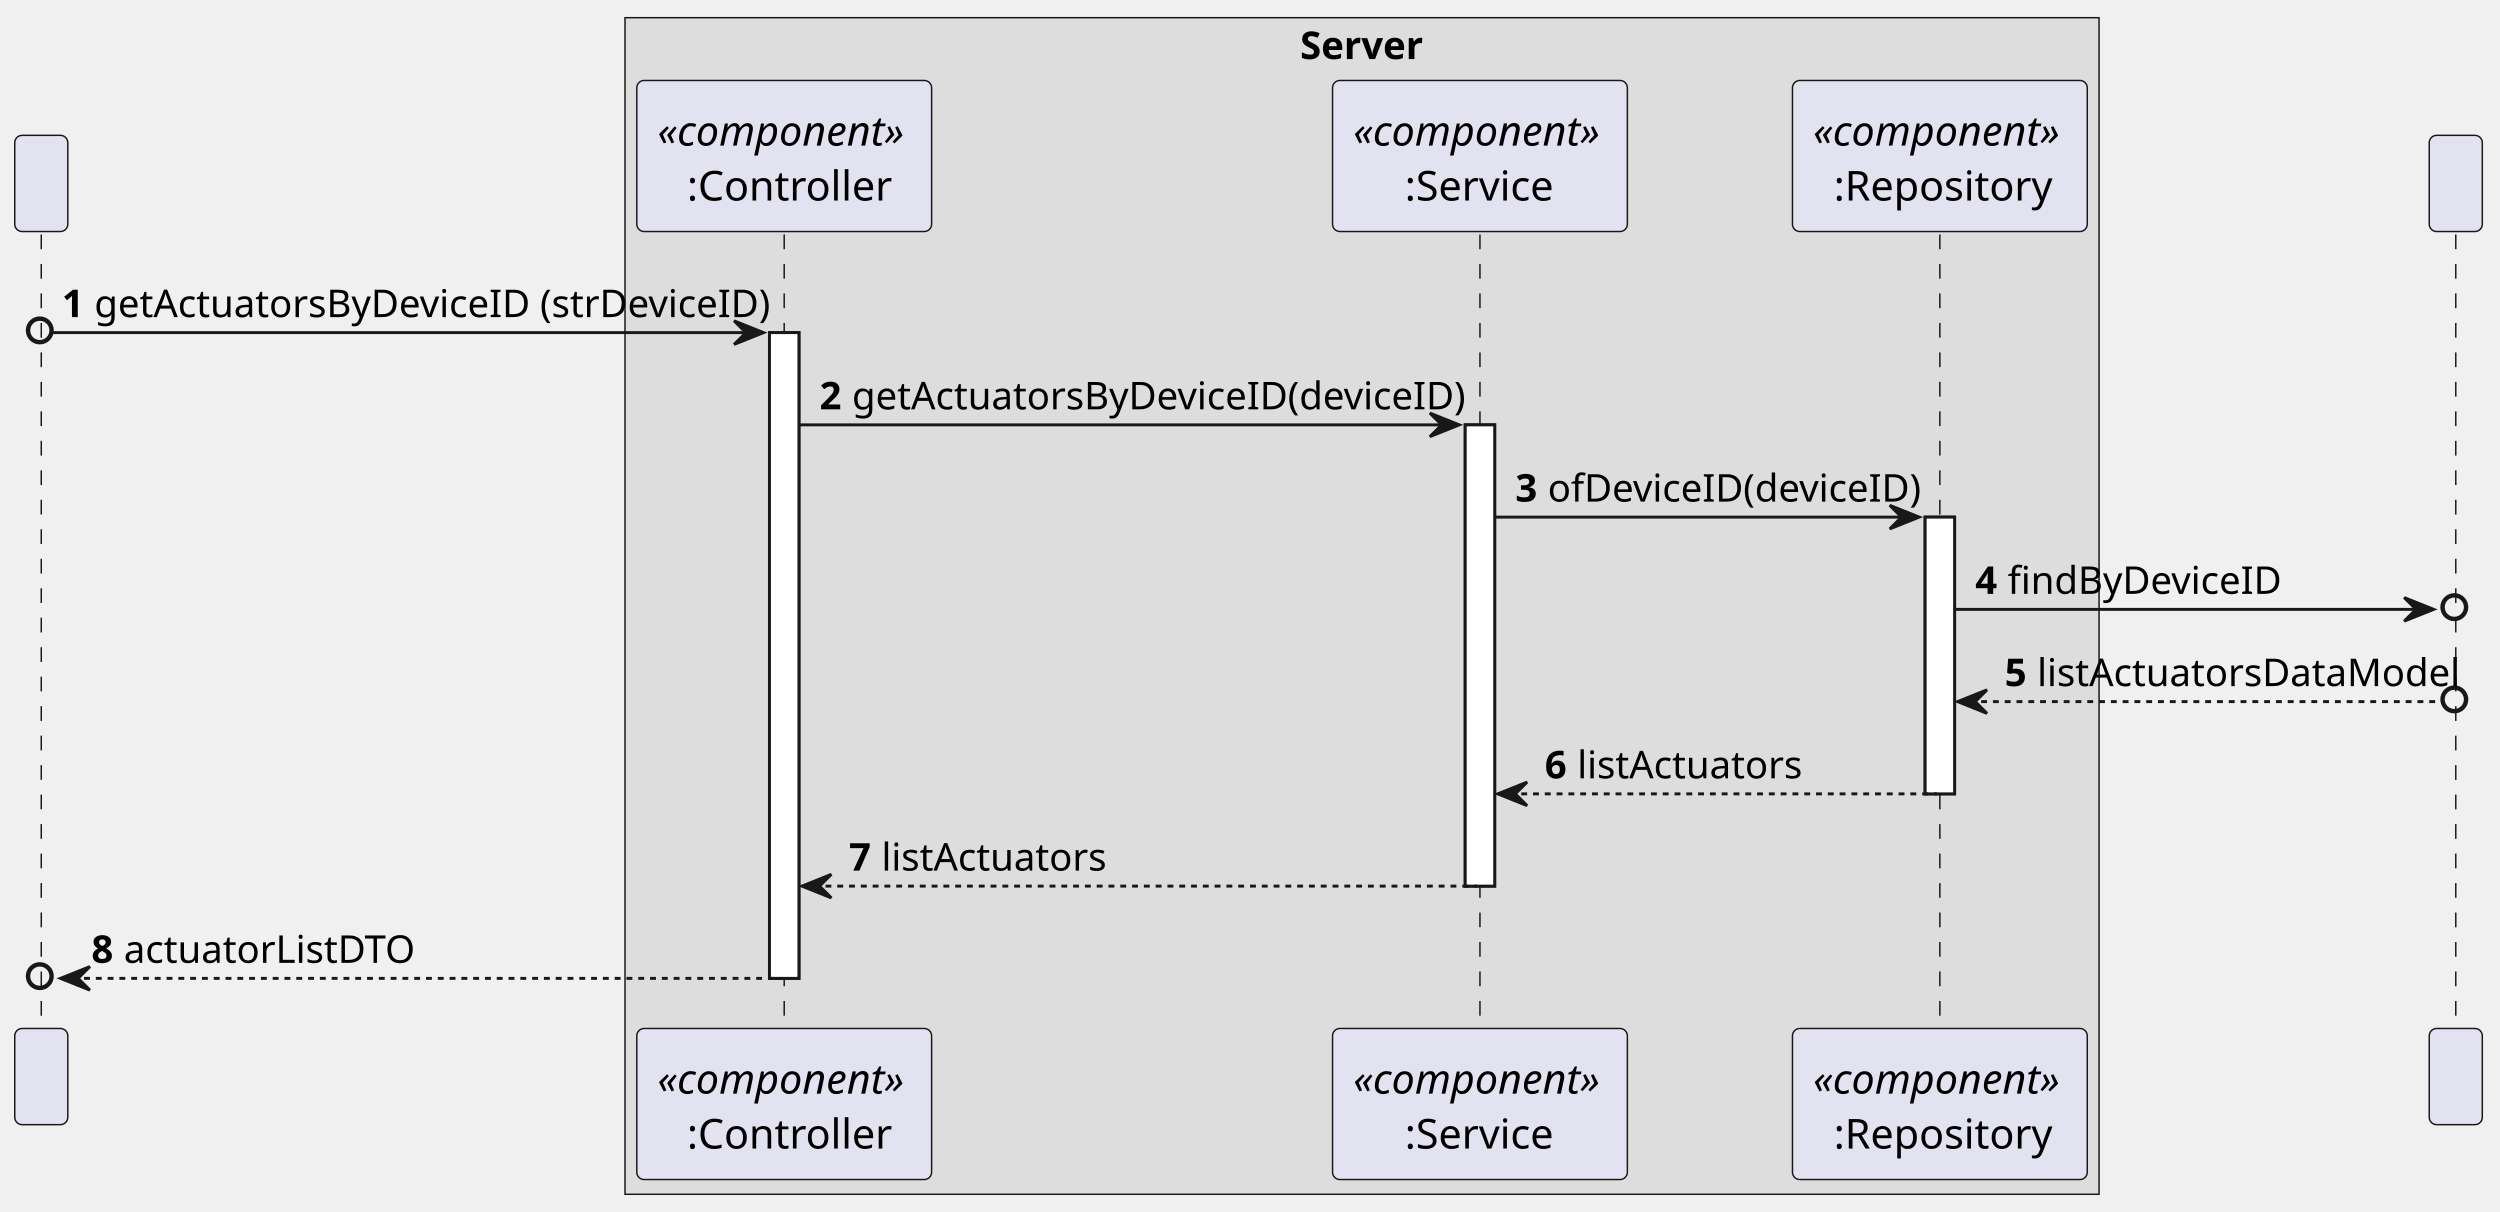
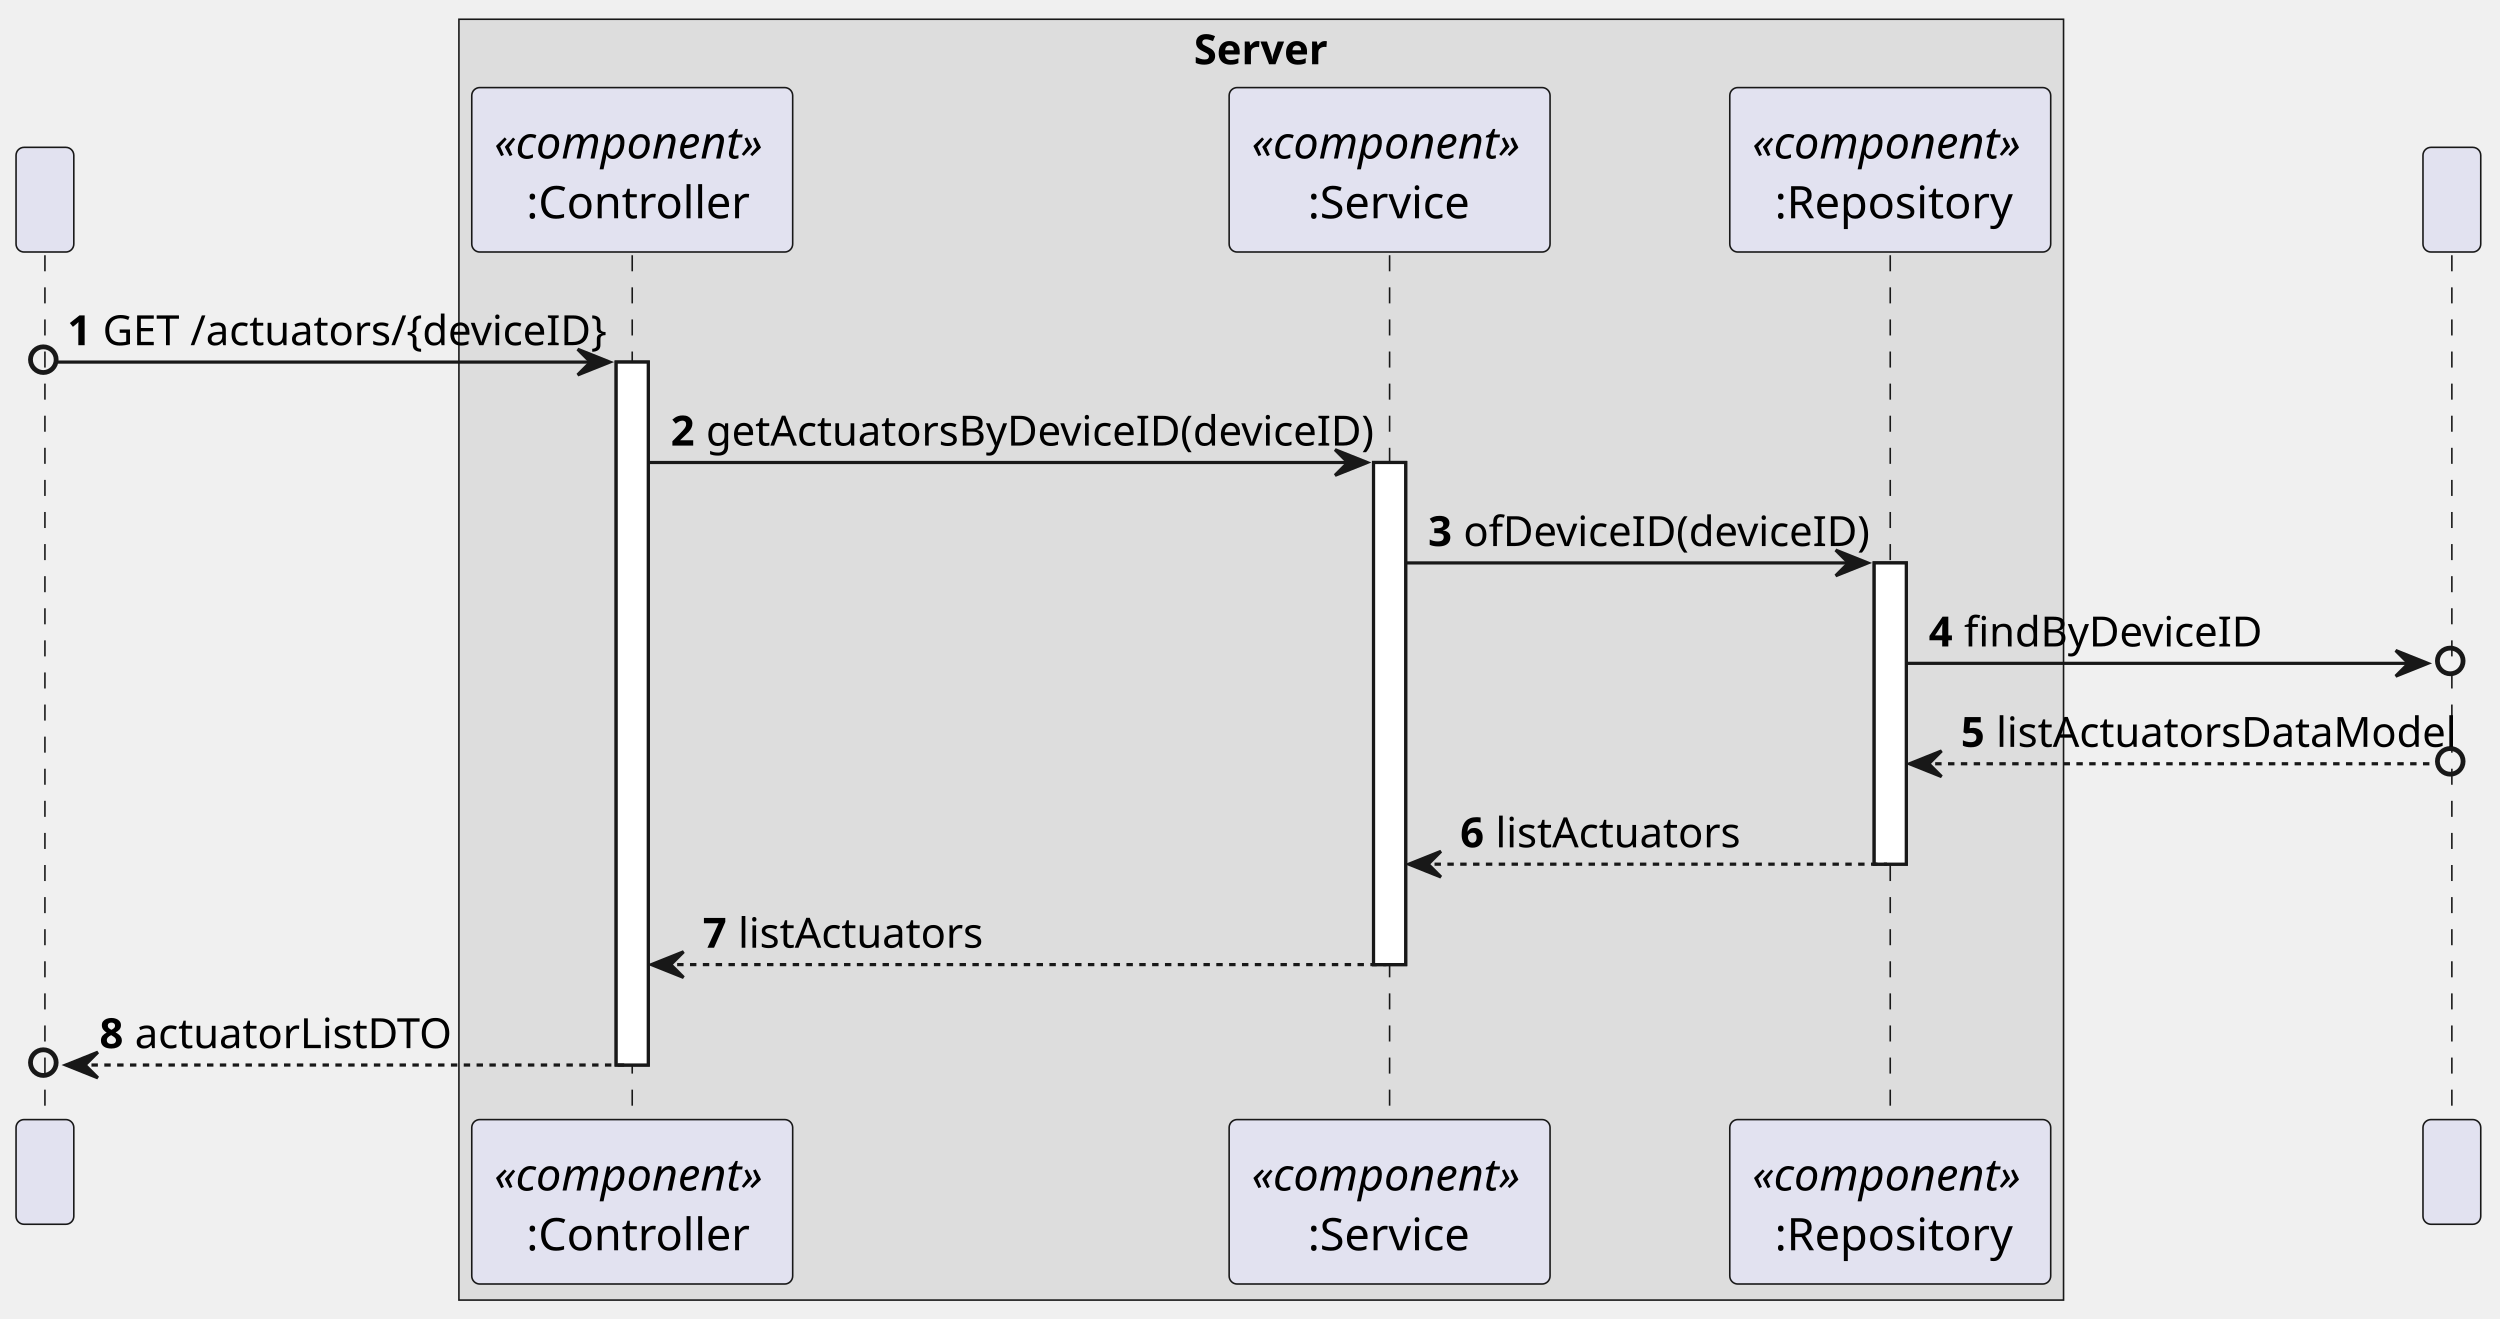
- <svg xmlns="http://www.w3.org/2000/svg" contentStyleType="text/css" height="411px" preserveAspectRatio="none" style="width:848px;height:411px;background:#FFFFFF;" version="1.1" viewBox="0 0 848 411" width="848px" zoomAndPan="magnify">
+ <svg xmlns="http://www.w3.org/2000/svg" contentStyleType="text/css" height="411px" preserveAspectRatio="none" style="width:779px;height:411px;background:#FFFFFF;" version="1.1" viewBox="0 0 779 411" width="779px" zoomAndPan="magnify">
  <defs />
  <g>
-     <rect fill="#DDDDDD" height="399.103" style="stroke:#181818;stroke-width:0.5;" width="500" x="212" y="6" />
-     <text fill="#000000" font-family="sans-serif" font-size="13" font-weight="bold" lengthAdjust="spacing" textLength="42" x="441" y="20.028">Server</text>
-     <rect fill="#FFFFFF" height="219.037" style="stroke:#181818;stroke-width:1.0;" width="10" x="261" y="112.824" />
-     <rect fill="#FFFFFF" height="156.455" style="stroke:#181818;stroke-width:1.0;" width="10" x="497" y="144.115" />
-     <rect fill="#FFFFFF" height="93.873" style="stroke:#181818;stroke-width:1.0;" width="10" x="653" y="175.406" />
+     <rect fill="#DDDDDD" height="399.103" style="stroke:#181818;stroke-width:0.5;" width="500" x="143" y="6" />
+     <text fill="#000000" font-family="sans-serif" font-size="13" font-weight="bold" lengthAdjust="spacing" textLength="42" x="372" y="20.028">Server</text>
+     <rect fill="#FFFFFF" height="219.037" style="stroke:#181818;stroke-width:1.0;" width="10" x="192" y="112.824" />
+     <rect fill="#FFFFFF" height="156.455" style="stroke:#181818;stroke-width:1.0;" width="10" x="428" y="144.115" />
+     <rect fill="#FFFFFF" height="93.873" style="stroke:#181818;stroke-width:1.0;" width="10" x="584" y="175.406" />
    <line style="stroke:#181818;stroke-width:0.5;stroke-dasharray:5.0,5.0;" x1="14" x2="14" y1="79.533" y2="349.861" />
-     <line style="stroke:#181818;stroke-width:0.5;stroke-dasharray:5.0,5.0;" x1="266" x2="266" y1="79.533" y2="349.861" />
-     <line style="stroke:#181818;stroke-width:0.5;stroke-dasharray:5.0,5.0;" x1="502" x2="502" y1="79.533" y2="349.861" />
-     <line style="stroke:#181818;stroke-width:0.5;stroke-dasharray:5.0,5.0;" x1="658" x2="658" y1="79.533" y2="349.861" />
-     <line style="stroke:#181818;stroke-width:0.5;stroke-dasharray:5.0,5.0;" x1="833" x2="833" y1="79.533" y2="349.861" />
+     <line style="stroke:#181818;stroke-width:0.5;stroke-dasharray:5.0,5.0;" x1="197" x2="197" y1="79.533" y2="349.861" />
+     <line style="stroke:#181818;stroke-width:0.5;stroke-dasharray:5.0,5.0;" x1="433" x2="433" y1="79.533" y2="349.861" />
+     <line style="stroke:#181818;stroke-width:0.5;stroke-dasharray:5.0,5.0;" x1="589" x2="589" y1="79.533" y2="349.861" />
+     <line style="stroke:#181818;stroke-width:0.5;stroke-dasharray:5.0,5.0;" x1="764" x2="764" y1="79.533" y2="349.861" />
    <rect fill="#E2E2F0" height="32.621" rx="2.5" ry="2.5" style="stroke:#181818;stroke-width:0.5;" width="18" x="5" y="45.912" />
    <text fill="#000000" font-family="sans-serif" font-size="14" lengthAdjust="spacing" textLength="4" x="12" y="68.019"> </text>
    <rect fill="#E2E2F0" height="32.621" rx="2.5" ry="2.5" style="stroke:#181818;stroke-width:0.5;" width="18" x="5" y="348.861" />
    <text fill="#000000" font-family="sans-serif" font-size="14" lengthAdjust="spacing" textLength="4" x="12" y="370.969"> </text>
-     <rect fill="#E2E2F0" height="51.242" rx="2.5" ry="2.5" style="stroke:#181818;stroke-width:0.5;" width="100" x="216" y="27.291" />
-     <text fill="#000000" font-family="sans-serif" font-size="14" font-style="italic" lengthAdjust="spacing" textLength="86" x="223" y="49.398">«component»</text>
-     <text fill="#000000" font-family="sans-serif" font-size="14" lengthAdjust="spacing" textLength="66" x="233" y="68.019">:Controller</text>
-     <rect fill="#E2E2F0" height="51.242" rx="2.5" ry="2.5" style="stroke:#181818;stroke-width:0.5;" width="100" x="216" y="348.861" />
-     <text fill="#000000" font-family="sans-serif" font-size="14" font-style="italic" lengthAdjust="spacing" textLength="86" x="223" y="370.969">«component»</text>
-     <text fill="#000000" font-family="sans-serif" font-size="14" lengthAdjust="spacing" textLength="66" x="233" y="389.59">:Controller</text>
-     <rect fill="#E2E2F0" height="51.242" rx="2.5" ry="2.5" style="stroke:#181818;stroke-width:0.5;" width="100" x="452" y="27.291" />
-     <text fill="#000000" font-family="sans-serif" font-size="14" font-style="italic" lengthAdjust="spacing" textLength="86" x="459" y="49.398">«component»</text>
-     <text fill="#000000" font-family="sans-serif" font-size="14" lengthAdjust="spacing" textLength="51" x="476.5" y="68.019">:Service</text>
-     <rect fill="#E2E2F0" height="51.242" rx="2.5" ry="2.5" style="stroke:#181818;stroke-width:0.5;" width="100" x="452" y="348.861" />
-     <text fill="#000000" font-family="sans-serif" font-size="14" font-style="italic" lengthAdjust="spacing" textLength="86" x="459" y="370.969">«component»</text>
-     <text fill="#000000" font-family="sans-serif" font-size="14" lengthAdjust="spacing" textLength="51" x="476.5" y="389.59">:Service</text>
-     <rect fill="#E2E2F0" height="51.242" rx="2.5" ry="2.5" style="stroke:#181818;stroke-width:0.5;" width="100" x="608" y="27.291" />
-     <text fill="#000000" font-family="sans-serif" font-size="14" font-style="italic" lengthAdjust="spacing" textLength="86" x="615" y="49.398">«component»</text>
-     <text fill="#000000" font-family="sans-serif" font-size="14" lengthAdjust="spacing" textLength="72" x="622" y="68.019">:Repository</text>
-     <rect fill="#E2E2F0" height="51.242" rx="2.5" ry="2.5" style="stroke:#181818;stroke-width:0.5;" width="100" x="608" y="348.861" />
-     <text fill="#000000" font-family="sans-serif" font-size="14" font-style="italic" lengthAdjust="spacing" textLength="86" x="615" y="370.969">«component»</text>
-     <text fill="#000000" font-family="sans-serif" font-size="14" lengthAdjust="spacing" textLength="72" x="622" y="389.59">:Repository</text>
-     <rect fill="#E2E2F0" height="32.621" rx="2.5" ry="2.5" style="stroke:#181818;stroke-width:0.5;" width="18" x="824" y="45.912" />
-     <text fill="#000000" font-family="sans-serif" font-size="14" lengthAdjust="spacing" textLength="4" x="831" y="68.019"> </text>
-     <rect fill="#E2E2F0" height="32.621" rx="2.5" ry="2.5" style="stroke:#181818;stroke-width:0.5;" width="18" x="824" y="348.861" />
-     <text fill="#000000" font-family="sans-serif" font-size="14" lengthAdjust="spacing" textLength="4" x="831" y="370.969"> </text>
-     <rect fill="#FFFFFF" height="219.037" style="stroke:#181818;stroke-width:1.0;" width="10" x="261" y="112.824" />
-     <rect fill="#FFFFFF" height="156.455" style="stroke:#181818;stroke-width:1.0;" width="10" x="497" y="144.115" />
-     <rect fill="#FFFFFF" height="93.873" style="stroke:#181818;stroke-width:1.0;" width="10" x="653" y="175.406" />
+     <rect fill="#E2E2F0" height="51.242" rx="2.5" ry="2.5" style="stroke:#181818;stroke-width:0.5;" width="100" x="147" y="27.291" />
+     <text fill="#000000" font-family="sans-serif" font-size="14" font-style="italic" lengthAdjust="spacing" textLength="86" x="154" y="49.398">«component»</text>
+     <text fill="#000000" font-family="sans-serif" font-size="14" lengthAdjust="spacing" textLength="66" x="164" y="68.019">:Controller</text>
+     <rect fill="#E2E2F0" height="51.242" rx="2.5" ry="2.5" style="stroke:#181818;stroke-width:0.5;" width="100" x="147" y="348.861" />
+     <text fill="#000000" font-family="sans-serif" font-size="14" font-style="italic" lengthAdjust="spacing" textLength="86" x="154" y="370.969">«component»</text>
+     <text fill="#000000" font-family="sans-serif" font-size="14" lengthAdjust="spacing" textLength="66" x="164" y="389.59">:Controller</text>
+     <rect fill="#E2E2F0" height="51.242" rx="2.5" ry="2.5" style="stroke:#181818;stroke-width:0.5;" width="100" x="383" y="27.291" />
+     <text fill="#000000" font-family="sans-serif" font-size="14" font-style="italic" lengthAdjust="spacing" textLength="86" x="390" y="49.398">«component»</text>
+     <text fill="#000000" font-family="sans-serif" font-size="14" lengthAdjust="spacing" textLength="51" x="407.5" y="68.019">:Service</text>
+     <rect fill="#E2E2F0" height="51.242" rx="2.5" ry="2.5" style="stroke:#181818;stroke-width:0.5;" width="100" x="383" y="348.861" />
+     <text fill="#000000" font-family="sans-serif" font-size="14" font-style="italic" lengthAdjust="spacing" textLength="86" x="390" y="370.969">«component»</text>
+     <text fill="#000000" font-family="sans-serif" font-size="14" lengthAdjust="spacing" textLength="51" x="407.5" y="389.59">:Service</text>
+     <rect fill="#E2E2F0" height="51.242" rx="2.5" ry="2.5" style="stroke:#181818;stroke-width:0.5;" width="100" x="539" y="27.291" />
+     <text fill="#000000" font-family="sans-serif" font-size="14" font-style="italic" lengthAdjust="spacing" textLength="86" x="546" y="49.398">«component»</text>
+     <text fill="#000000" font-family="sans-serif" font-size="14" lengthAdjust="spacing" textLength="72" x="553" y="68.019">:Repository</text>
+     <rect fill="#E2E2F0" height="51.242" rx="2.5" ry="2.5" style="stroke:#181818;stroke-width:0.5;" width="100" x="539" y="348.861" />
+     <text fill="#000000" font-family="sans-serif" font-size="14" font-style="italic" lengthAdjust="spacing" textLength="86" x="546" y="370.969">«component»</text>
+     <text fill="#000000" font-family="sans-serif" font-size="14" lengthAdjust="spacing" textLength="72" x="553" y="389.59">:Repository</text>
+     <rect fill="#E2E2F0" height="32.621" rx="2.5" ry="2.5" style="stroke:#181818;stroke-width:0.5;" width="18" x="755" y="45.912" />
+     <text fill="#000000" font-family="sans-serif" font-size="14" lengthAdjust="spacing" textLength="4" x="762" y="68.019"> </text>
+     <rect fill="#E2E2F0" height="32.621" rx="2.5" ry="2.5" style="stroke:#181818;stroke-width:0.5;" width="18" x="755" y="348.861" />
+     <text fill="#000000" font-family="sans-serif" font-size="14" lengthAdjust="spacing" textLength="4" x="762" y="370.969"> </text>
+     <rect fill="#FFFFFF" height="219.037" style="stroke:#181818;stroke-width:1.0;" width="10" x="192" y="112.824" />
+     <rect fill="#FFFFFF" height="156.455" style="stroke:#181818;stroke-width:1.0;" width="10" x="428" y="144.115" />
+     <rect fill="#FFFFFF" height="93.873" style="stroke:#181818;stroke-width:1.0;" width="10" x="584" y="175.406" />
    <ellipse cx="13.5" cy="112.074" fill="none" rx="4" ry="4" style="stroke:#181818;stroke-width:1.5;" />
-     <polygon fill="#181818" points="249,108.824,259,112.824,249,116.824,253,112.824" style="stroke:#181818;stroke-width:1.0;" />
-     <line style="stroke:#181818;stroke-width:1.0;" x1="18" x2="255" y1="112.824" y2="112.824" />
+     <polygon fill="#181818" points="180,108.824,190,112.824,180,116.824,184,112.824" style="stroke:#181818;stroke-width:1.0;" />
+     <line style="stroke:#181818;stroke-width:1.0;" x1="18" x2="186" y1="112.824" y2="112.824" />
    <text fill="#000000" font-family="sans-serif" font-size="13" font-weight="bold" lengthAdjust="spacing" textLength="7" x="21" y="107.561">1</text>
-     <text fill="#000000" font-family="sans-serif" font-size="13" lengthAdjust="spacing" textLength="217" x="32" y="107.561">getActuatorsByDeviceID (strDeviceID)</text>
-     <polygon fill="#181818" points="485,140.115,495,144.115,485,148.115,489,144.115" style="stroke:#181818;stroke-width:1.0;" />
-     <line style="stroke:#181818;stroke-width:1.0;" x1="271" x2="491" y1="144.115" y2="144.115" />
-     <text fill="#000000" font-family="sans-serif" font-size="13" font-weight="bold" lengthAdjust="spacing" textLength="7" x="278" y="138.852">2</text>
-     <text fill="#000000" font-family="sans-serif" font-size="13" lengthAdjust="spacing" textLength="196" x="289" y="138.852">getActuatorsByDeviceID(deviceID)</text>
-     <polygon fill="#181818" points="641,171.406,651,175.406,641,179.406,645,175.406" style="stroke:#181818;stroke-width:1.0;" />
-     <line style="stroke:#181818;stroke-width:1.0;" x1="507" x2="647" y1="175.406" y2="175.406" />
-     <text fill="#000000" font-family="sans-serif" font-size="13" font-weight="bold" lengthAdjust="spacing" textLength="7" x="514" y="170.144">3</text>
-     <text fill="#000000" font-family="sans-serif" font-size="13" lengthAdjust="spacing" textLength="116" x="525" y="170.144">ofDeviceID(deviceID)</text>
-     <ellipse cx="832.5" cy="205.947" fill="none" rx="4" ry="4" style="stroke:#181818;stroke-width:1.5;" />
-     <polygon fill="#181818" points="815.5,202.697,825.5,206.697,815.5,210.697,819.5,206.697" style="stroke:#181818;stroke-width:1.0;" />
-     <line style="stroke:#181818;stroke-width:1.0;" x1="663" x2="821.5" y1="206.697" y2="206.697" />
-     <text fill="#000000" font-family="sans-serif" font-size="13" font-weight="bold" lengthAdjust="spacing" textLength="7" x="670" y="201.435">4</text>
-     <text fill="#000000" font-family="sans-serif" font-size="13" lengthAdjust="spacing" textLength="86" x="681" y="201.435">findByDeviceID</text>
-     <polygon fill="#181818" points="674,233.988,664,237.988,674,241.988,670,237.988" style="stroke:#181818;stroke-width:1.0;" />
-     <ellipse cx="832.5" cy="237.238" fill="none" rx="4" ry="4" style="stroke:#181818;stroke-width:1.5;" />
-     <line style="stroke:#181818;stroke-width:1.0;stroke-dasharray:2.0,2.0;" x1="668" x2="828" y1="237.988" y2="237.988" />
-     <text fill="#000000" font-family="sans-serif" font-size="13" font-weight="bold" lengthAdjust="spacing" textLength="7" x="680" y="232.726">5</text>
-     <text fill="#000000" font-family="sans-serif" font-size="13" lengthAdjust="spacing" textLength="135" x="691" y="232.726">listActuatorsDataModel</text>
-     <polygon fill="#181818" points="518,265.279,508,269.279,518,273.279,514,269.279" style="stroke:#181818;stroke-width:1.0;" />
-     <line style="stroke:#181818;stroke-width:1.0;stroke-dasharray:2.0,2.0;" x1="512" x2="657" y1="269.279" y2="269.279" />
-     <text fill="#000000" font-family="sans-serif" font-size="13" font-weight="bold" lengthAdjust="spacing" textLength="7" x="524" y="264.017">6</text>
-     <text fill="#000000" font-family="sans-serif" font-size="13" lengthAdjust="spacing" textLength="73" x="535" y="264.017">listActuators</text>
-     <polygon fill="#181818" points="282,296.57,272,300.57,282,304.57,278,300.57" style="stroke:#181818;stroke-width:1.0;" />
-     <line style="stroke:#181818;stroke-width:1.0;stroke-dasharray:2.0,2.0;" x1="276" x2="501" y1="300.57" y2="300.57" />
-     <text fill="#000000" font-family="sans-serif" font-size="13" font-weight="bold" lengthAdjust="spacing" textLength="7" x="288" y="295.308">7</text>
-     <text fill="#000000" font-family="sans-serif" font-size="13" lengthAdjust="spacing" textLength="73" x="299" y="295.308">listActuators</text>
+     <text fill="#000000" font-family="sans-serif" font-size="13" lengthAdjust="spacing" textLength="148" x="32" y="107.561">GET /actuators/{deviceID}</text>
+     <polygon fill="#181818" points="416,140.115,426,144.115,416,148.115,420,144.115" style="stroke:#181818;stroke-width:1.0;" />
+     <line style="stroke:#181818;stroke-width:1.0;" x1="202" x2="422" y1="144.115" y2="144.115" />
+     <text fill="#000000" font-family="sans-serif" font-size="13" font-weight="bold" lengthAdjust="spacing" textLength="7" x="209" y="138.852">2</text>
+     <text fill="#000000" font-family="sans-serif" font-size="13" lengthAdjust="spacing" textLength="196" x="220" y="138.852">getActuatorsByDeviceID(deviceID)</text>
+     <polygon fill="#181818" points="572,171.406,582,175.406,572,179.406,576,175.406" style="stroke:#181818;stroke-width:1.0;" />
+     <line style="stroke:#181818;stroke-width:1.0;" x1="438" x2="578" y1="175.406" y2="175.406" />
+     <text fill="#000000" font-family="sans-serif" font-size="13" font-weight="bold" lengthAdjust="spacing" textLength="7" x="445" y="170.144">3</text>
+     <text fill="#000000" font-family="sans-serif" font-size="13" lengthAdjust="spacing" textLength="116" x="456" y="170.144">ofDeviceID(deviceID)</text>
+     <ellipse cx="763.5" cy="205.947" fill="none" rx="4" ry="4" style="stroke:#181818;stroke-width:1.5;" />
+     <polygon fill="#181818" points="746.5,202.697,756.5,206.697,746.5,210.697,750.5,206.697" style="stroke:#181818;stroke-width:1.0;" />
+     <line style="stroke:#181818;stroke-width:1.0;" x1="594" x2="752.5" y1="206.697" y2="206.697" />
+     <text fill="#000000" font-family="sans-serif" font-size="13" font-weight="bold" lengthAdjust="spacing" textLength="7" x="601" y="201.435">4</text>
+     <text fill="#000000" font-family="sans-serif" font-size="13" lengthAdjust="spacing" textLength="86" x="612" y="201.435">findByDeviceID</text>
+     <polygon fill="#181818" points="605,233.988,595,237.988,605,241.988,601,237.988" style="stroke:#181818;stroke-width:1.0;" />
+     <ellipse cx="763.5" cy="237.238" fill="none" rx="4" ry="4" style="stroke:#181818;stroke-width:1.5;" />
+     <line style="stroke:#181818;stroke-width:1.0;stroke-dasharray:2.0,2.0;" x1="599" x2="759" y1="237.988" y2="237.988" />
+     <text fill="#000000" font-family="sans-serif" font-size="13" font-weight="bold" lengthAdjust="spacing" textLength="7" x="611" y="232.726">5</text>
+     <text fill="#000000" font-family="sans-serif" font-size="13" lengthAdjust="spacing" textLength="135" x="622" y="232.726">listActuatorsDataModel</text>
+     <polygon fill="#181818" points="449,265.279,439,269.279,449,273.279,445,269.279" style="stroke:#181818;stroke-width:1.0;" />
+     <line style="stroke:#181818;stroke-width:1.0;stroke-dasharray:2.0,2.0;" x1="443" x2="588" y1="269.279" y2="269.279" />
+     <text fill="#000000" font-family="sans-serif" font-size="13" font-weight="bold" lengthAdjust="spacing" textLength="7" x="455" y="264.017">6</text>
+     <text fill="#000000" font-family="sans-serif" font-size="13" lengthAdjust="spacing" textLength="73" x="466" y="264.017">listActuators</text>
+     <polygon fill="#181818" points="213,296.57,203,300.57,213,304.57,209,300.57" style="stroke:#181818;stroke-width:1.0;" />
+     <line style="stroke:#181818;stroke-width:1.0;stroke-dasharray:2.0,2.0;" x1="207" x2="432" y1="300.57" y2="300.57" />
+     <text fill="#000000" font-family="sans-serif" font-size="13" font-weight="bold" lengthAdjust="spacing" textLength="7" x="219" y="295.308">7</text>
+     <text fill="#000000" font-family="sans-serif" font-size="13" lengthAdjust="spacing" textLength="73" x="230" y="295.308">listActuators</text>
    <ellipse cx="13.5" cy="331.111" fill="none" rx="4" ry="4" style="stroke:#181818;stroke-width:1.5;" />
    <polygon fill="#181818" points="30.5,327.861,20.5,331.861,30.5,335.861,26.5,331.861" style="stroke:#181818;stroke-width:1.0;" />
-     <line style="stroke:#181818;stroke-width:1.0;stroke-dasharray:2.0,2.0;" x1="28.5" x2="265" y1="331.861" y2="331.861" />
+     <line style="stroke:#181818;stroke-width:1.0;stroke-dasharray:2.0,2.0;" x1="28.5" x2="196" y1="331.861" y2="331.861" />
    <text fill="#000000" font-family="sans-serif" font-size="13" font-weight="bold" lengthAdjust="spacing" textLength="7" x="31" y="326.599">8</text>
    <text fill="#000000" font-family="sans-serif" font-size="13" lengthAdjust="spacing" textLength="94" x="42" y="326.599">actuatorListDTO</text>
  </g>
</svg>
